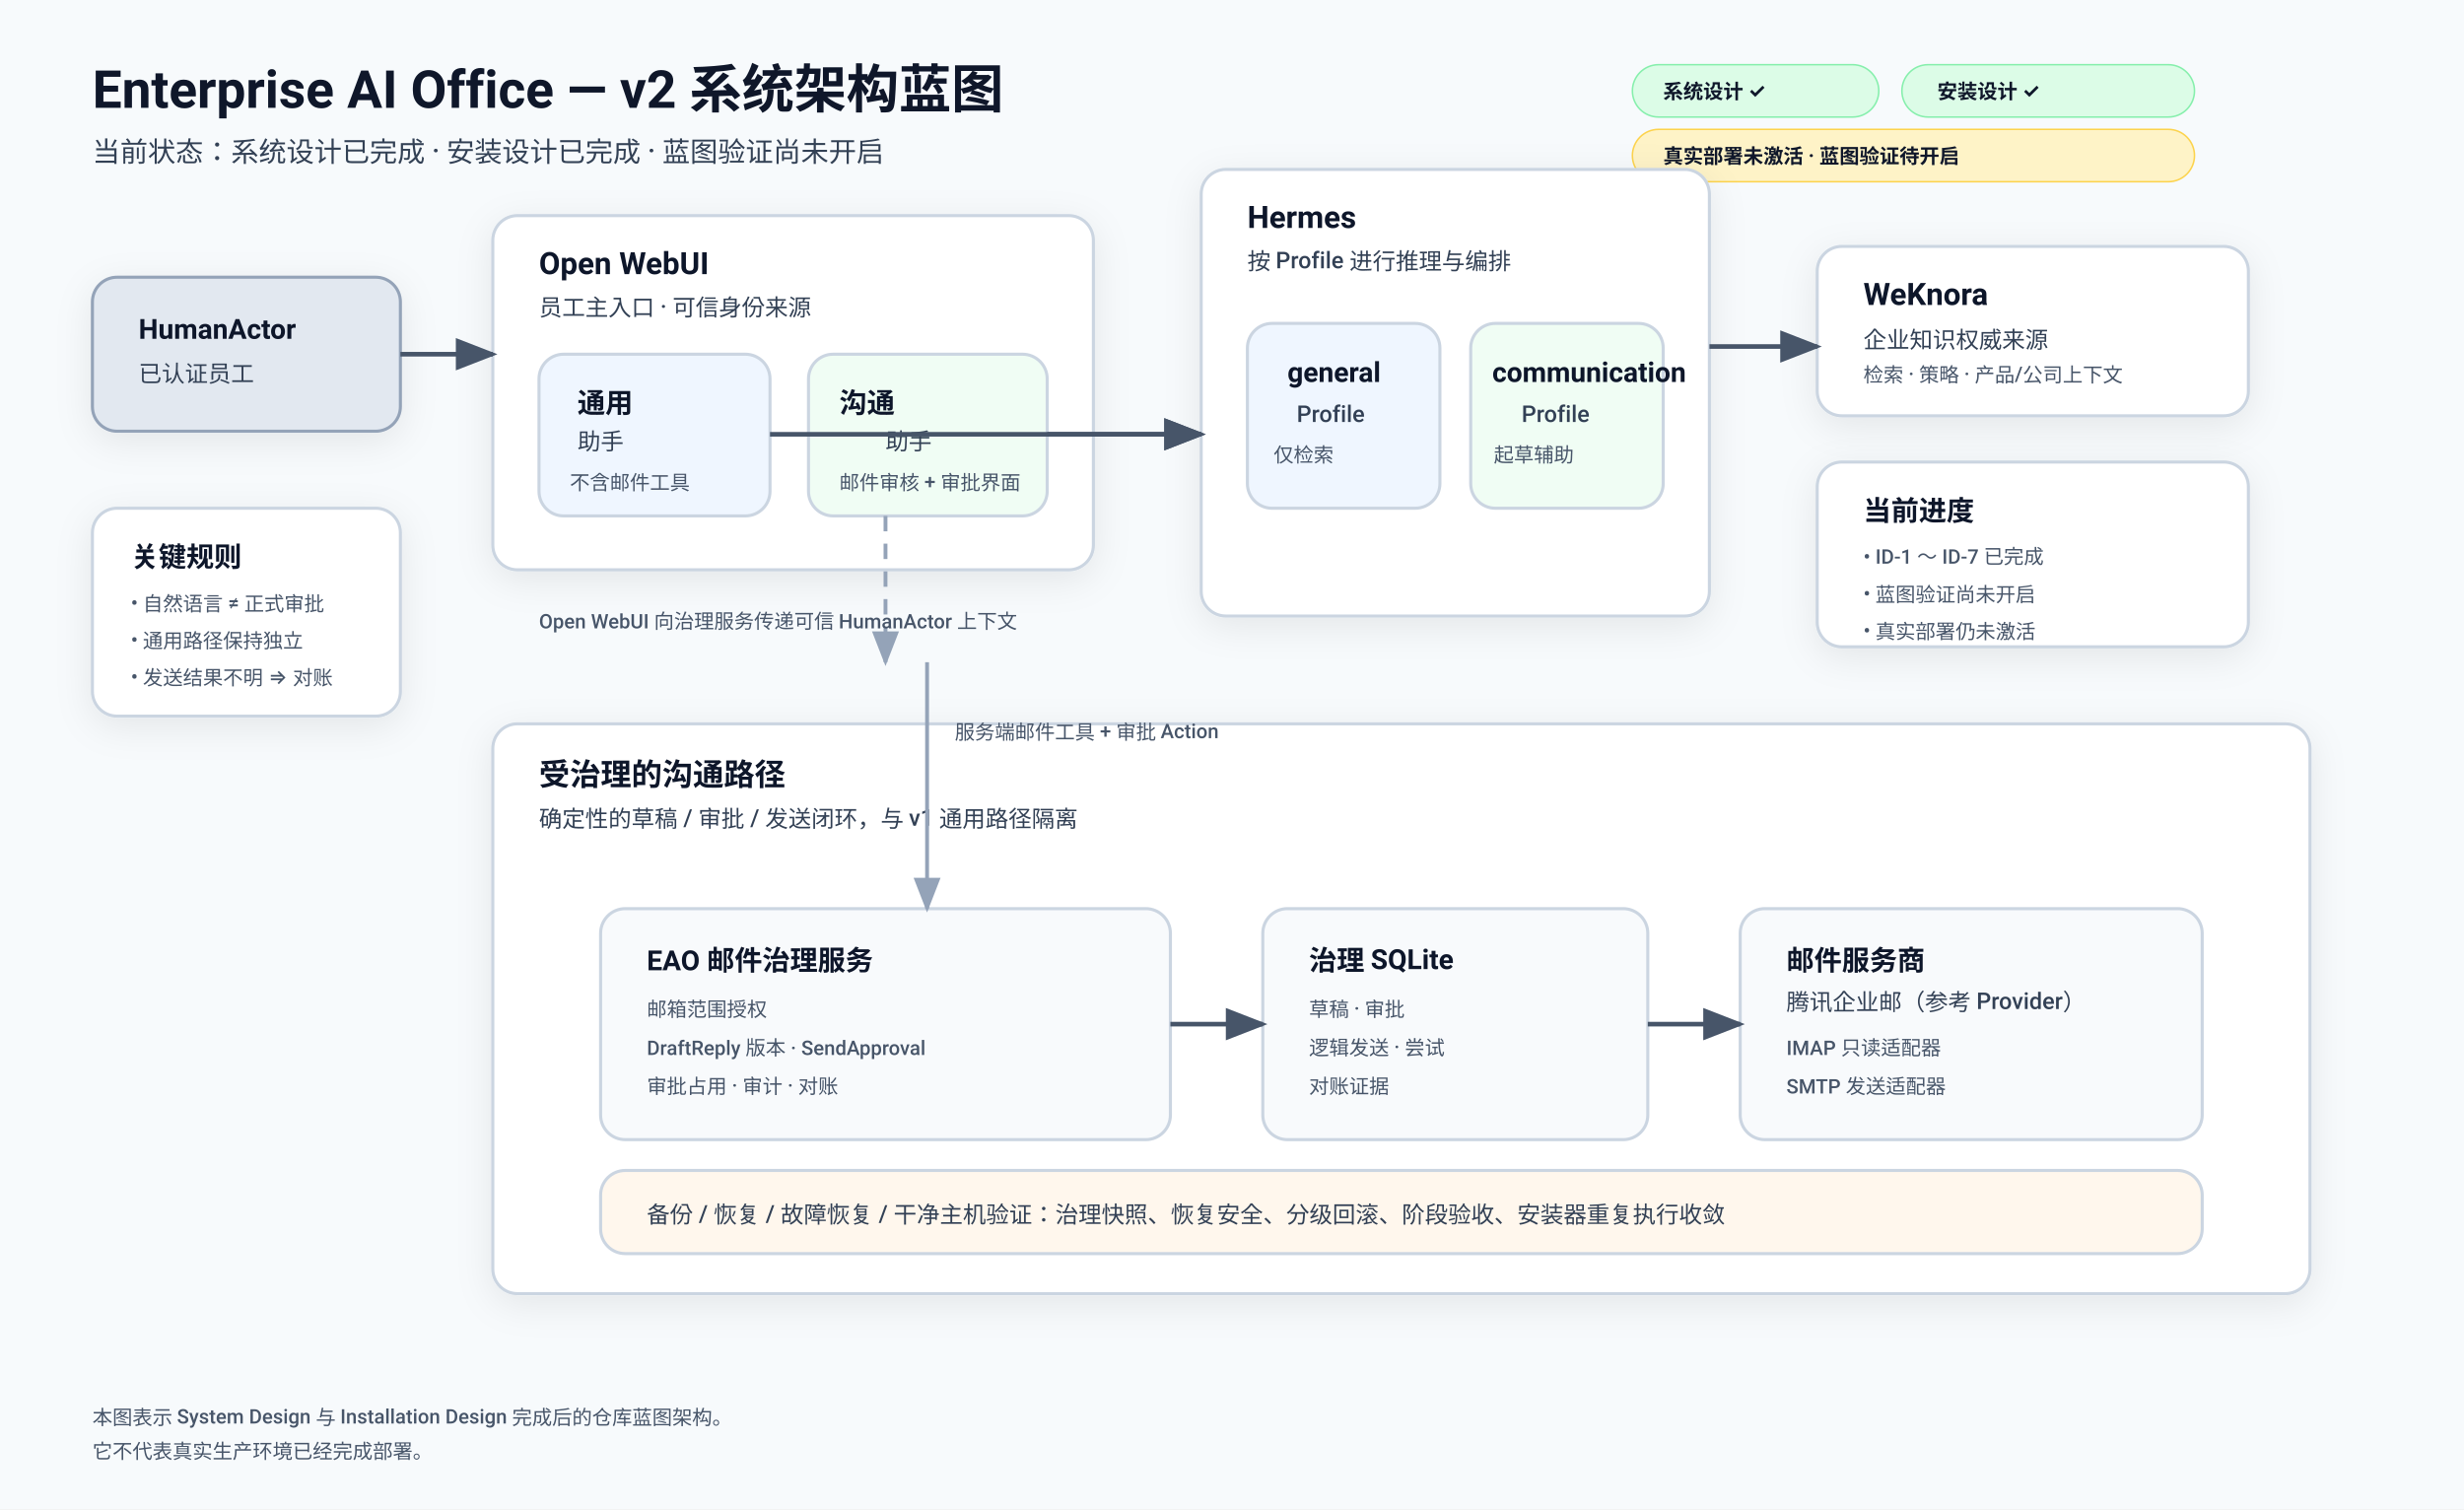
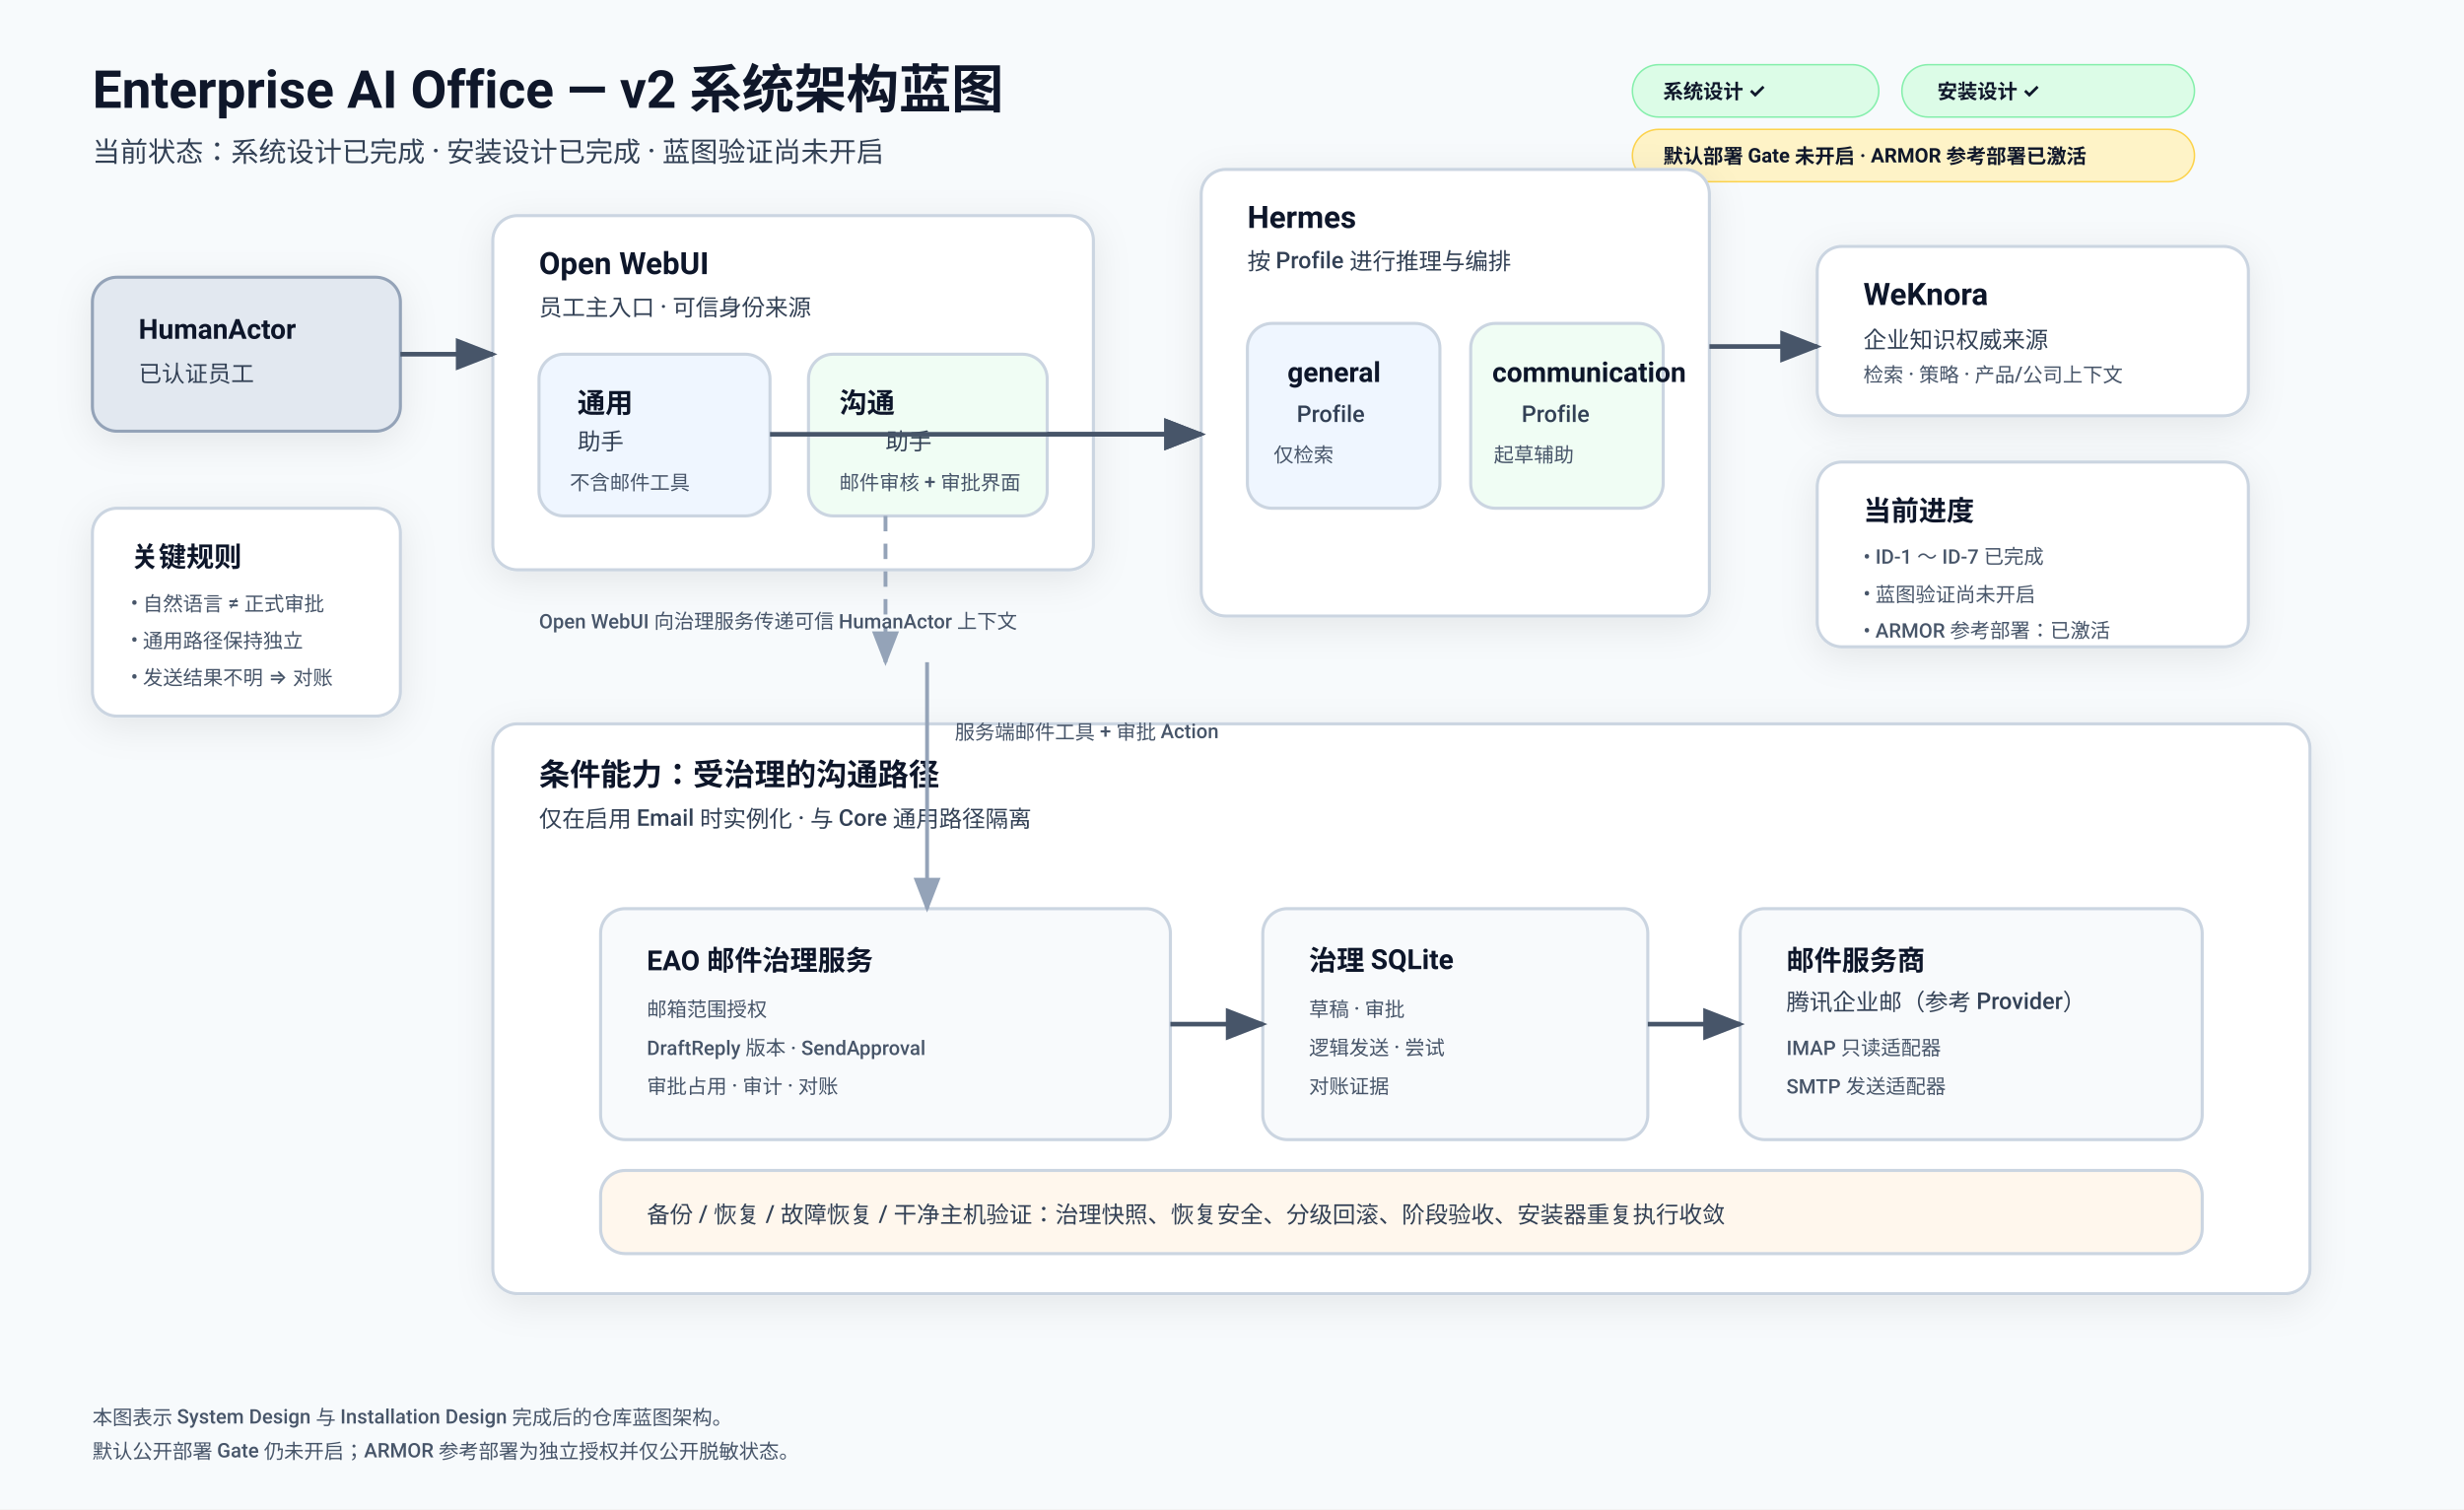
<svg xmlns="http://www.w3.org/2000/svg" width="1600" height="980" viewBox="0 0 1600 980" role="img" aria-labelledby="title desc">
  <defs>
    <style>
      .bg { fill: #f7fafc; }
      .title { font: 700 34px -apple-system, BlinkMacSystemFont, 'Segoe UI', 'PingFang SC', 'Microsoft YaHei', Roboto, Arial, sans-serif; fill: #0f172a; }
      .subtitle { font: 500 18px -apple-system, BlinkMacSystemFont, 'Segoe UI', 'PingFang SC', 'Microsoft YaHei', Roboto, Arial, sans-serif; fill: #334155; }
      .section { font: 700 20px -apple-system, BlinkMacSystemFont, 'Segoe UI', 'PingFang SC', 'Microsoft YaHei', Roboto, Arial, sans-serif; fill: #0f172a; }
      .label { font: 600 18px -apple-system, BlinkMacSystemFont, 'Segoe UI', 'PingFang SC', 'Microsoft YaHei', Roboto, Arial, sans-serif; fill: #0f172a; }
      .small { font: 500 15px -apple-system, BlinkMacSystemFont, 'Segoe UI', 'PingFang SC', 'Microsoft YaHei', Roboto, Arial, sans-serif; fill: #334155; }
      .tiny { font: 500 13px -apple-system, BlinkMacSystemFont, 'Segoe UI', 'PingFang SC', 'Microsoft YaHei', Roboto, Arial, sans-serif; fill: #475569; }
      .chip { font: 700 13px -apple-system, BlinkMacSystemFont, 'Segoe UI', 'PingFang SC', 'Microsoft YaHei', Roboto, Arial, sans-serif; fill: #0f172a; }
      .box { stroke: #cbd5e1; stroke-width: 2; rx: 16; ry: 16; }
      .box-dark { stroke: #94a3b8; stroke-width: 2; rx: 16; ry: 16; }
      .shadow { filter: drop-shadow(0 6px 12px rgba(15,23,42,0.08)); }
      .arrow { stroke: #475569; stroke-width: 3; fill: none; marker-end: url(#arrowhead); }
      .arrow-soft { stroke: #94a3b8; stroke-width: 2.5; fill: none; marker-end: url(#arrowheadSoft); }
      .dashed { stroke-dasharray: 10 8; }
    </style>
    <marker id="arrowhead" markerWidth="10" markerHeight="10" refX="8" refY="3.5" orient="auto">
      <polygon points="0 0, 9 3.5, 0 7" fill="#475569" />
    </marker>
    <marker id="arrowheadSoft" markerWidth="10" markerHeight="10" refX="8" refY="3.5" orient="auto">
      <polygon points="0 0, 9 3.5, 0 7" fill="#94a3b8" />
    </marker>
  </defs>
  <rect class="bg" x="0" y="0" width="1600" height="980" />
  <text class="title" x="60" y="70">Enterprise AI Office — v2 系统架构蓝图</text>
  <text class="subtitle" x="60" y="105">当前状态：系统设计已完成 · 安装设计已完成 · 蓝图验证尚未开启</text>
  <rect x="1060" y="42" width="160" height="34" rx="17" fill="#dcfce7" stroke="#86efac" />
  <text class="chip" x="1080" y="64">系统设计 ✓</text>
  <rect x="1235" y="42" width="190" height="34" rx="17" fill="#dcfce7" stroke="#86efac" />
  <text class="chip" x="1258" y="64">安装设计 ✓</text>
  <rect x="1060" y="84" width="365" height="34" rx="17" fill="#fef3c7" stroke="#fcd34d" />
-   <text class="chip" x="1080" y="106">真实部署未激活 · 蓝图验证待开启</text>
+   <text class="chip" x="1080" y="106">默认部署 Gate 未开启 · ARMOR 参考部署已激活</text>
  <g class="shadow">
    <rect class="box-dark" x="60" y="180" width="200" height="100" fill="#e2e8f0" />
    <text class="label" x="90" y="220">HumanActor</text>
    <text class="small" x="90" y="248">已认证员工</text>
  </g>
  <g class="shadow">
    <rect class="box" x="320" y="140" width="390" height="230" fill="#ffffff" />
    <text class="section" x="350" y="178">Open WebUI</text>
    <text class="small" x="350" y="205">员工主入口 · 可信身份来源</text>
    <rect class="box" x="350" y="230" width="150" height="105" fill="#eff6ff" />
    <text class="label" x="375" y="268">通用</text>
    <text class="small" x="375" y="292">助手</text>
    <text class="tiny" x="370" y="318">不含邮件工具</text>
    <rect class="box" x="525" y="230" width="155" height="105" fill="#f0fdf4" />
    <text class="label" x="545" y="268">沟通</text>
    <text class="small" x="575" y="292">助手</text>
    <text class="tiny" x="545" y="318">邮件审核 + 审批界面</text>
  </g>
  <g class="shadow">
    <rect class="box" x="780" y="110" width="330" height="290" fill="#ffffff" />
    <text class="section" x="810" y="148">Hermes</text>
    <text class="small" x="810" y="175">按 Profile 进行推理与编排</text>
    <rect class="box" x="810" y="210" width="125" height="120" fill="#eff6ff" />
    <text class="label" x="836" y="248">general</text>
    <text class="small" x="842" y="274">Profile</text>
    <text class="tiny" x="827" y="300">仅检索</text>
    <rect class="box" x="955" y="210" width="125" height="120" fill="#f0fdf4" />
    <text class="label" x="969" y="248">communication</text>
    <text class="small" x="988" y="274">Profile</text>
    <text class="tiny" x="970" y="300">起草辅助</text>
  </g>
  <g class="shadow">
    <rect class="box" x="1180" y="160" width="280" height="110" fill="#ffffff" />
    <text class="section" x="1210" y="198">WeKnora</text>
    <text class="small" x="1210" y="226">企业知识权威来源</text>
    <text class="tiny" x="1210" y="248">检索 · 策略 · 产品/公司上下文</text>
  </g>
  <g class="shadow">
    <rect class="box" x="320" y="470" width="1180" height="370" fill="#ffffff" />
-     <text class="section" x="350" y="510">受治理的沟通路径</text>
-     <text class="small" x="350" y="537">确定性的草稿 / 审批 / 发送闭环，与 v1 通用路径隔离</text>
+     <text class="section" x="350" y="510">条件能力：受治理的沟通路径</text>
+     <text class="small" x="350" y="537">仅在启用 Email 时实例化 · 与 Core 通用路径隔离</text>
    <rect class="box" x="390" y="590" width="370" height="150" fill="#f8fafc" />
    <text class="label" x="420" y="630">EAO 邮件治理服务</text>
    <text class="tiny" x="420" y="660">邮箱范围授权</text>
    <text class="tiny" x="420" y="685">DraftReply 版本 · SendApproval</text>
    <text class="tiny" x="420" y="710">审批占用 · 审计 · 对账</text>
    <rect class="box" x="820" y="590" width="250" height="150" fill="#f8fafc" />
    <text class="label" x="850" y="630">治理 SQLite</text>
    <text class="tiny" x="850" y="660">草稿 · 审批</text>
    <text class="tiny" x="850" y="685">逻辑发送 · 尝试</text>
    <text class="tiny" x="850" y="710">对账证据</text>
    <rect class="box" x="1130" y="590" width="300" height="150" fill="#f8fafc" />
    <text class="label" x="1160" y="630">邮件服务商</text>
    <text class="small" x="1160" y="656">腾讯企业邮（参考 Provider）</text>
    <text class="tiny" x="1160" y="685">IMAP 只读适配器</text>
    <text class="tiny" x="1160" y="710">SMTP 发送适配器</text>
    <rect class="box" x="390" y="760" width="1040" height="54" fill="#fff7ed" />
    <text class="small" x="420" y="794">备份 / 恢复 / 故障恢复 / 干净主机验证：治理快照、恢复安全、分级回滚、阶段验收、安装器重复执行收敛</text>
  </g>
  <path class="arrow" d="M260 230 H320" />
  <path class="arrow" d="M500 282 H780" />
  <path class="arrow" d="M680 282 H780" />
  <path class="arrow" d="M1110 225 H1180" />
  <path class="arrow-soft dashed" d="M575 335 V430" />
  <path class="arrow-soft" d="M602 430 V590" />
  <text class="tiny" x="620" y="480">服务端邮件工具 + 审批 Action</text>
  <path class="arrow" d="M760 665 H820" />
  <path class="arrow" d="M1070 665 H1130" />
  <text class="tiny" x="350" y="408">Open WebUI 向治理服务传递可信 HumanActor 上下文</text>
  <g class="shadow">
    <rect class="box" x="60" y="330" width="200" height="135" fill="#ffffff" />
    <text class="label" x="85" y="368">关键规则</text>
    <text class="tiny" x="85" y="396">• 自然语言 ≠ 正式审批</text>
    <text class="tiny" x="85" y="420">• 通用路径保持独立</text>
    <text class="tiny" x="85" y="444">• 发送结果不明 ⇒ 对账</text>
  </g>
  <g class="shadow">
    <rect class="box" x="1180" y="300" width="280" height="120" fill="#ffffff" />
    <text class="label" x="1210" y="338">当前进度</text>
    <text class="tiny" x="1210" y="366">• ID-1 ～ ID-7 已完成</text>
    <text class="tiny" x="1210" y="390">• 蓝图验证尚未开启</text>
-     <text class="tiny" x="1210" y="414">• 真实部署仍未激活</text>
+     <text class="tiny" x="1210" y="414">• ARMOR 参考部署：已激活</text>
  </g>
  <text class="tiny" x="60" y="925">本图表示 System Design 与 Installation Design 完成后的仓库蓝图架构。</text>
-   <text class="tiny" x="60" y="947">它不代表真实生产环境已经完成部署。</text>
+   <text class="tiny" x="60" y="947">默认公开部署 Gate 仍未开启；ARMOR 参考部署为独立授权并仅公开脱敏状态。</text>
</svg>
